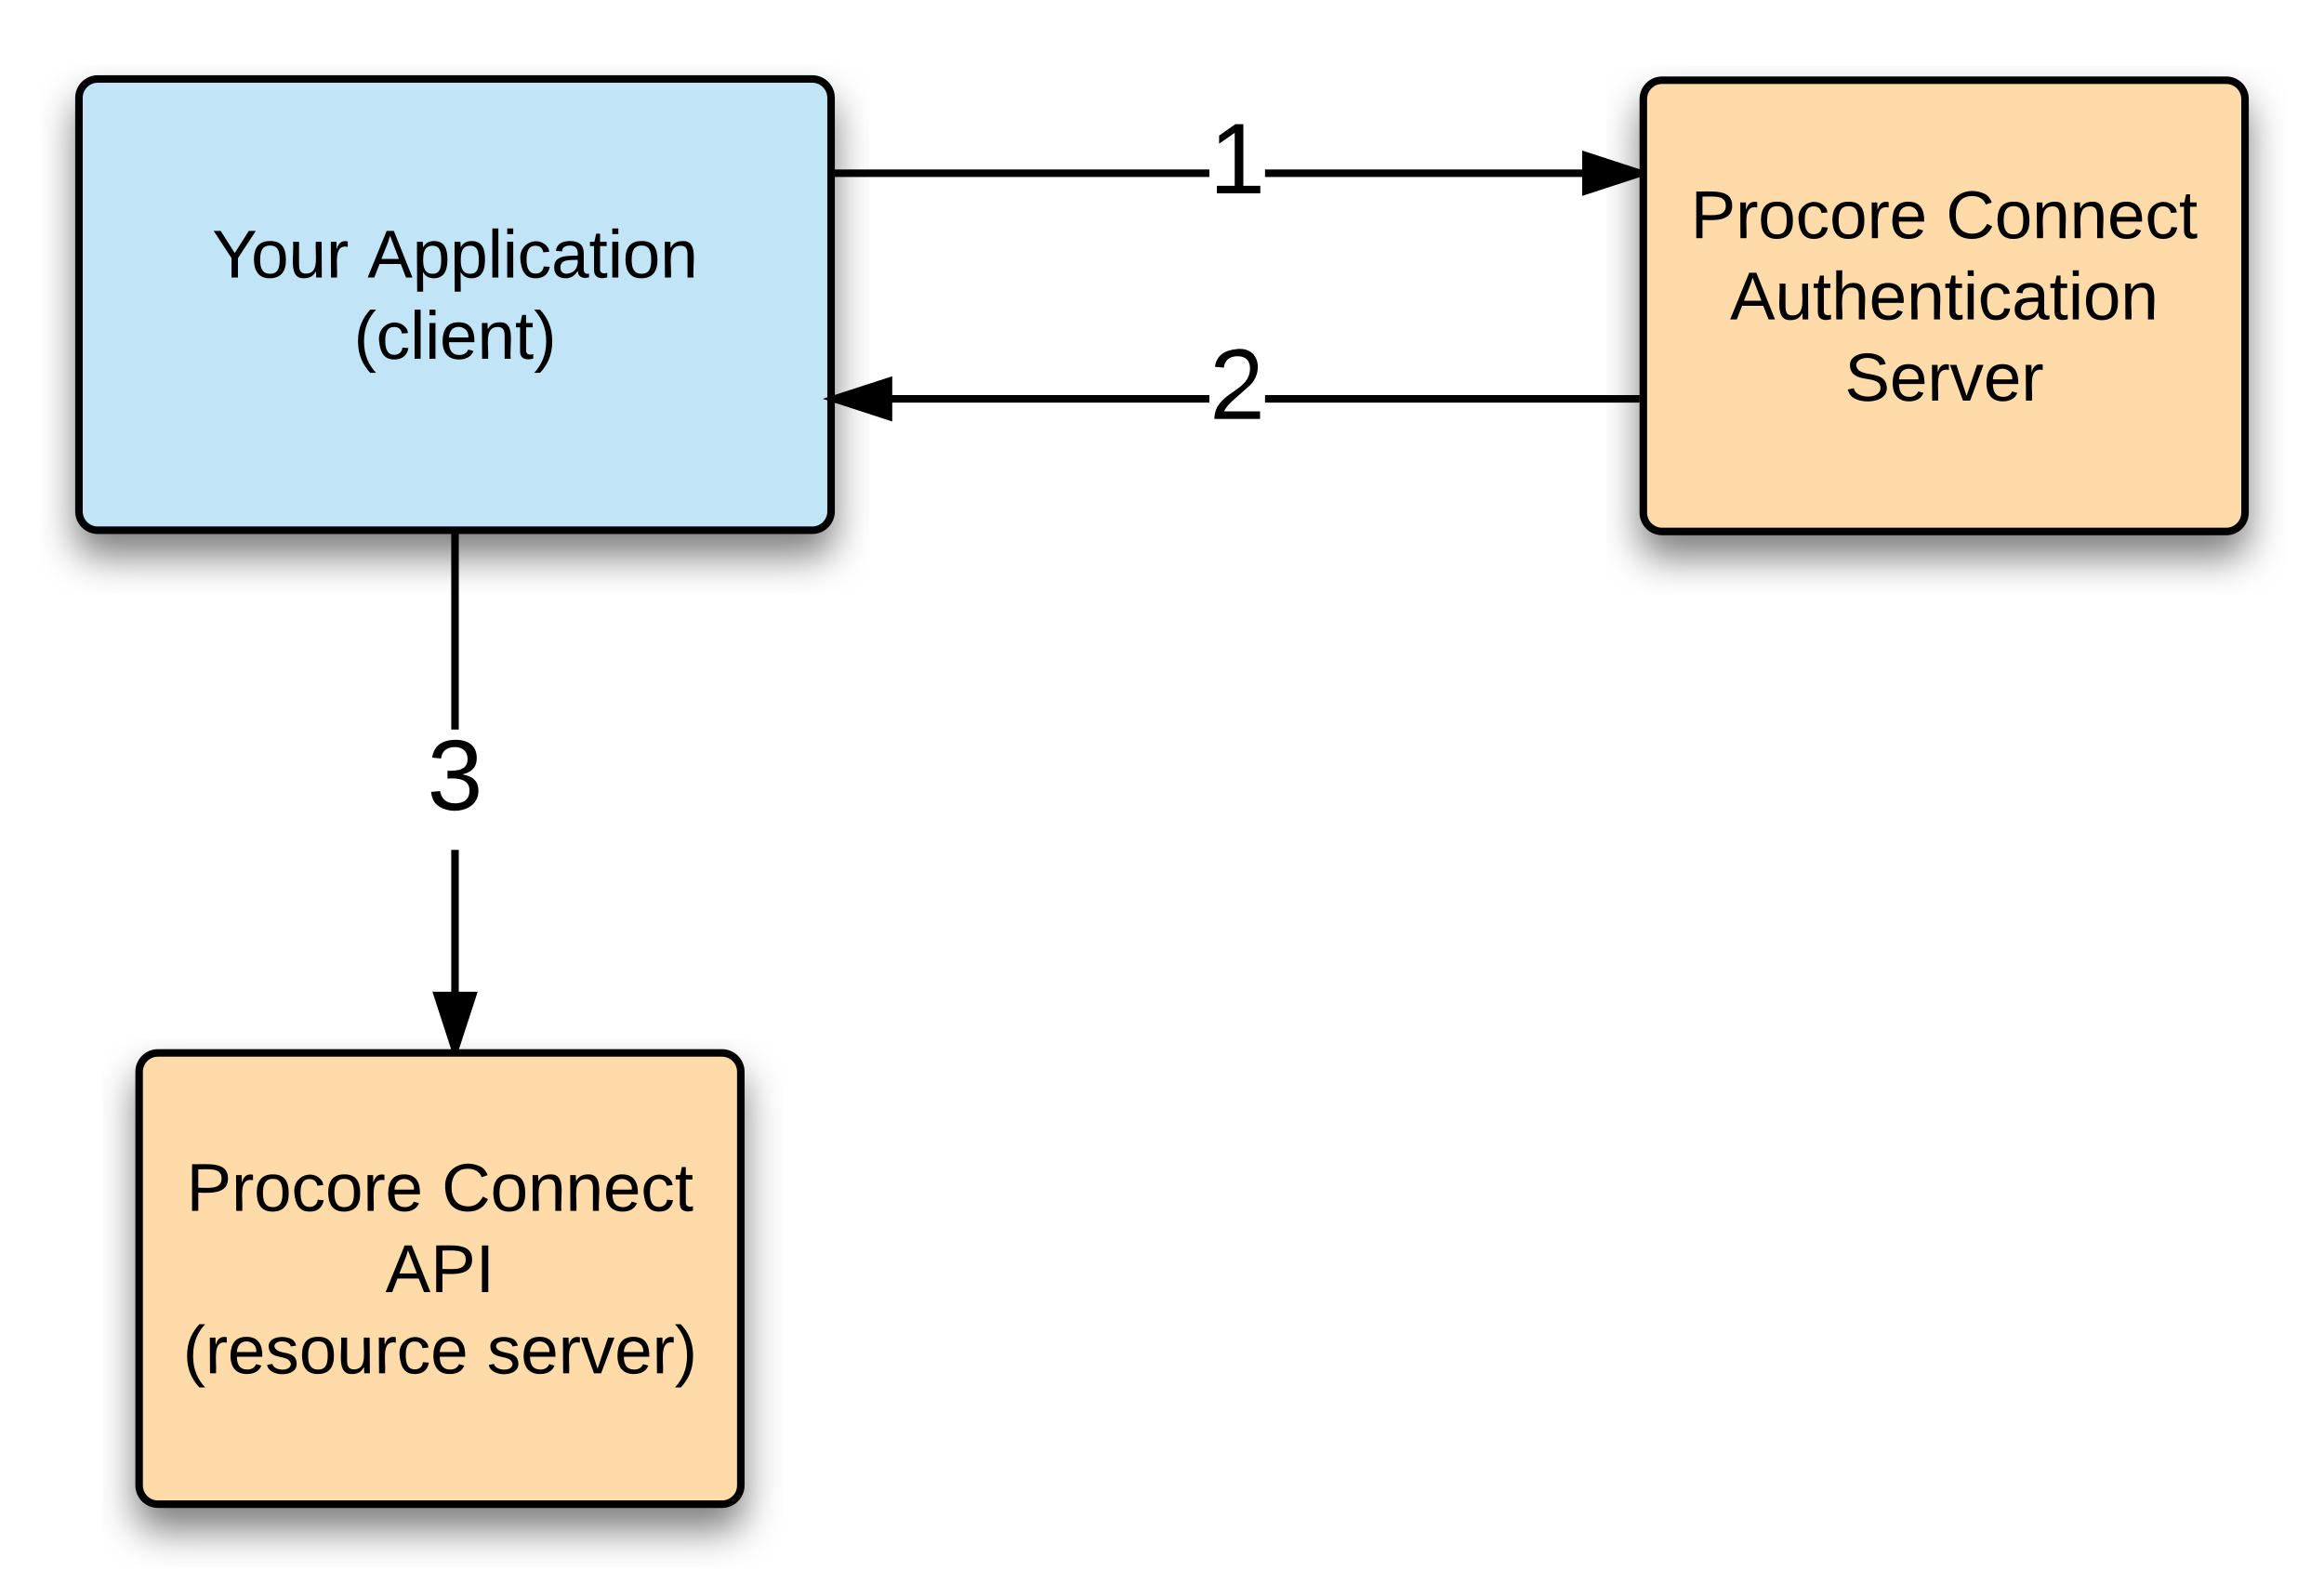
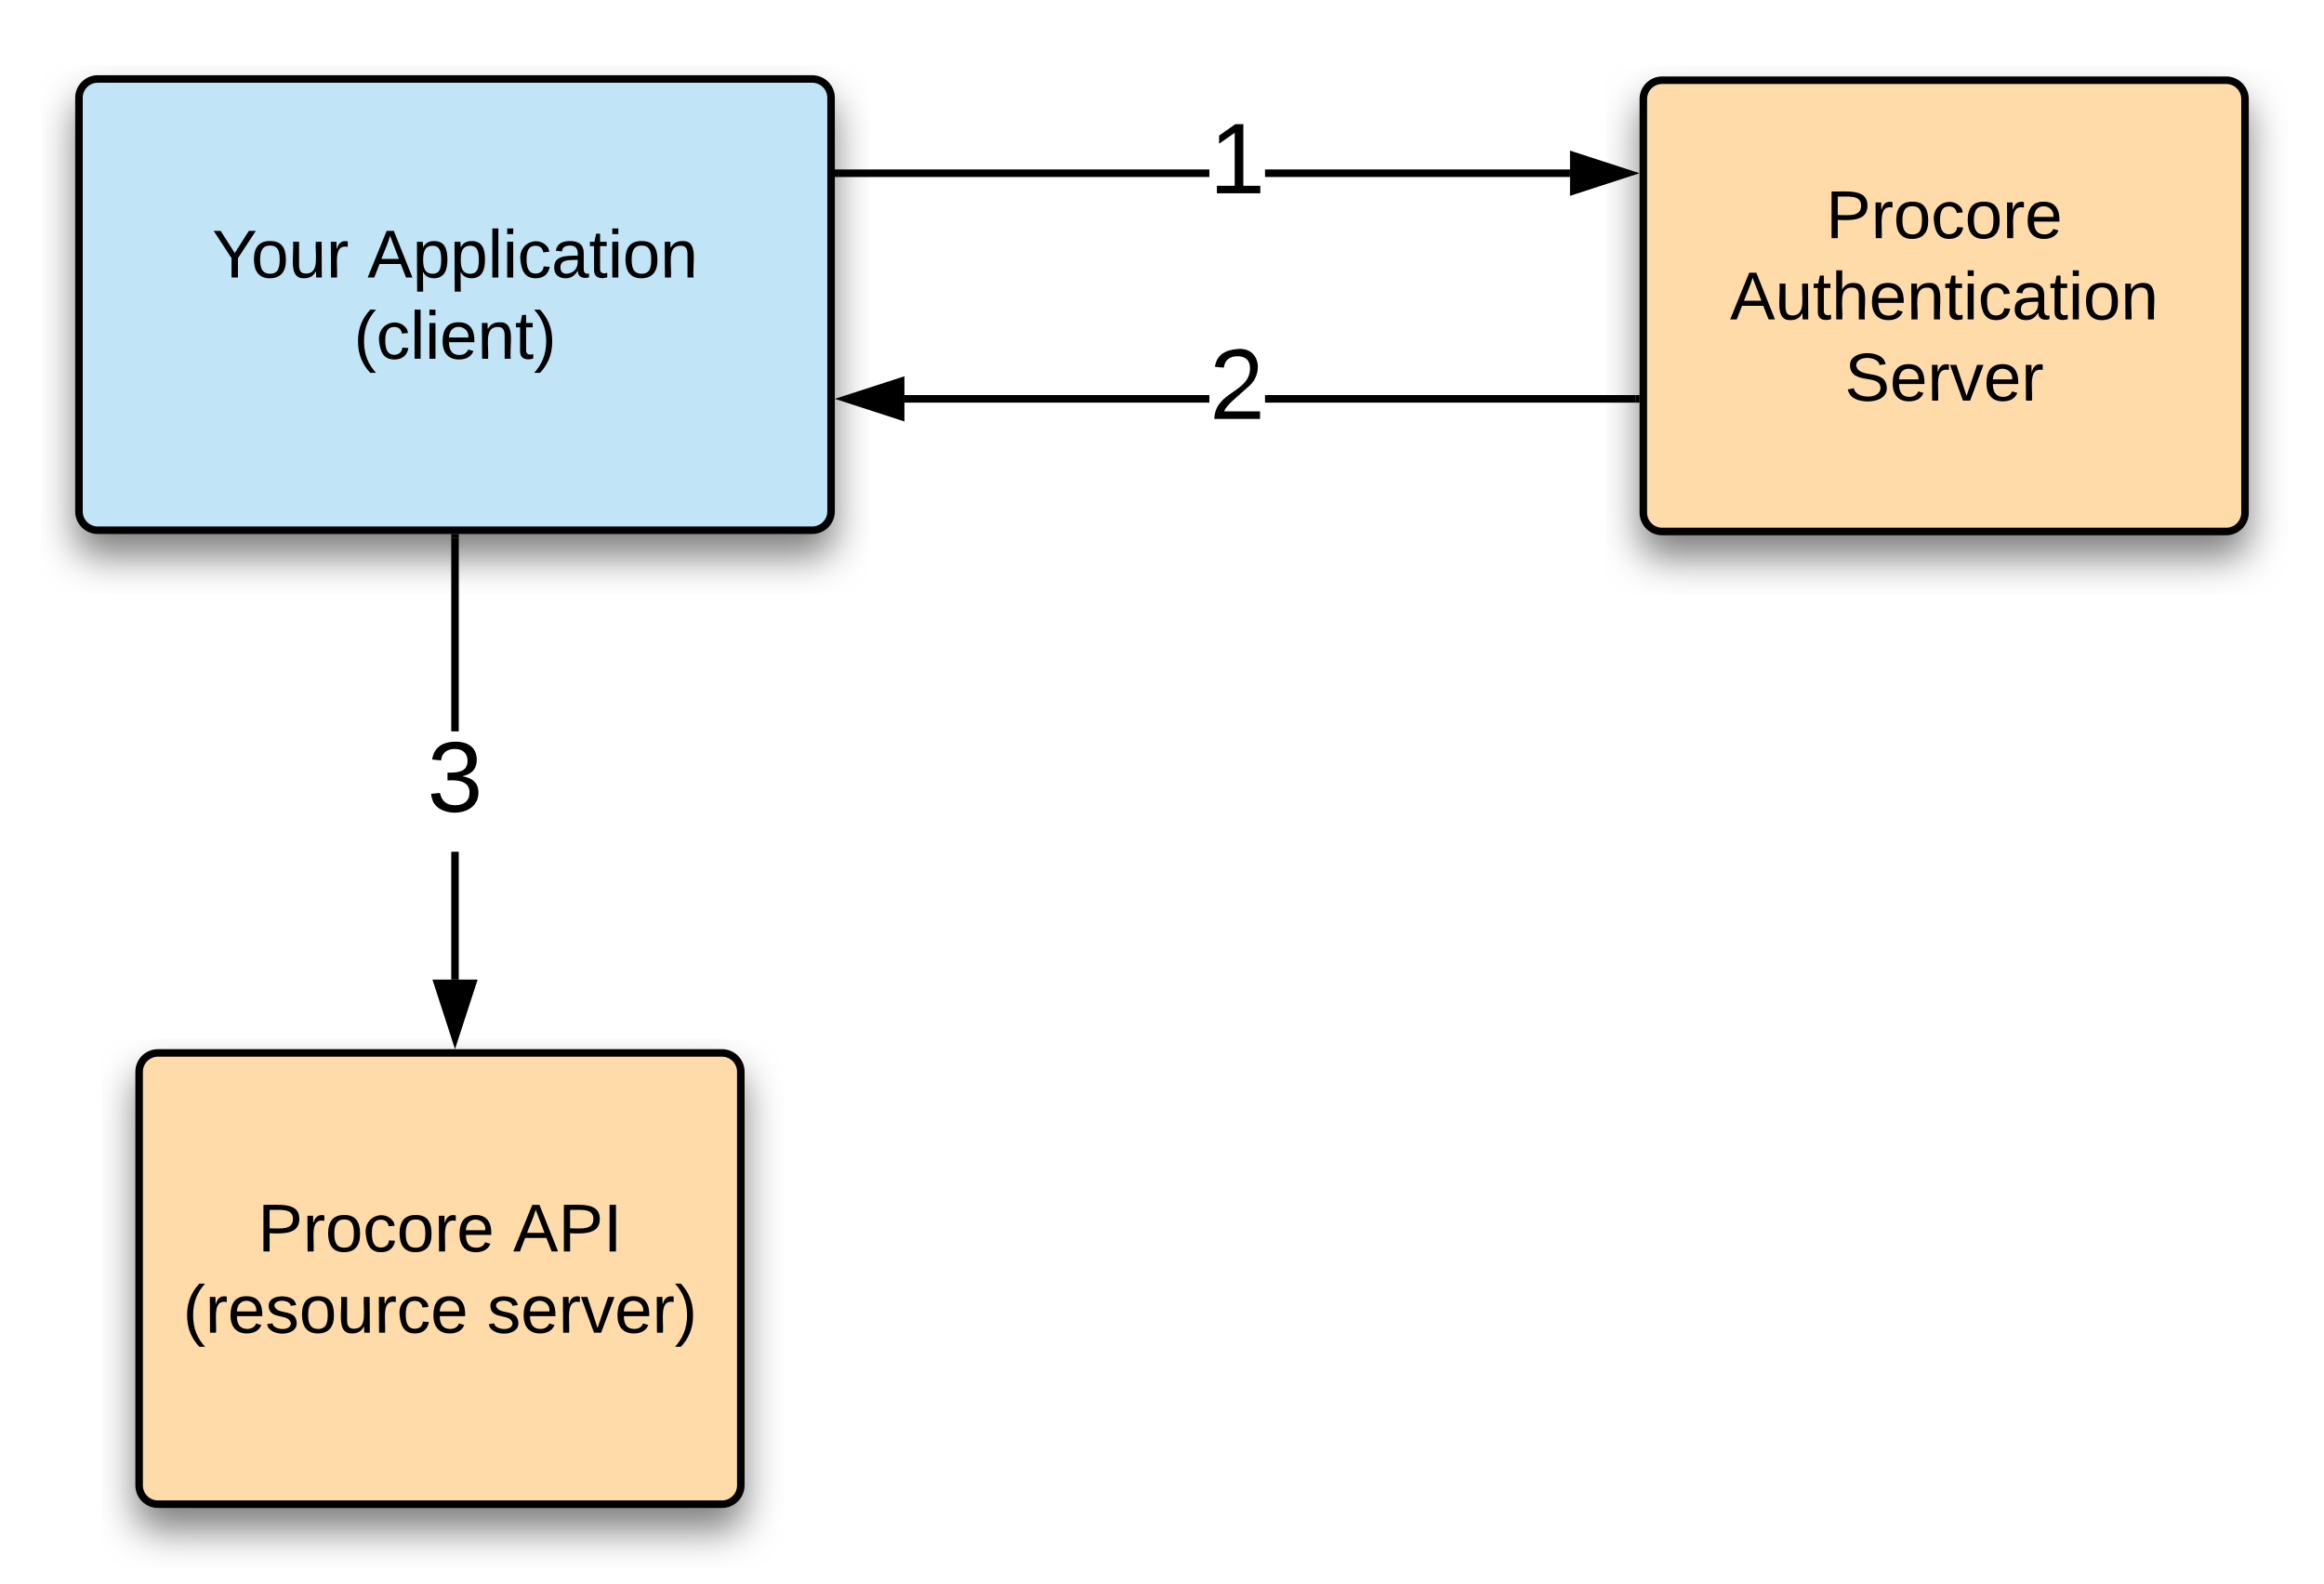
<svg xmlns="http://www.w3.org/2000/svg" xmlns:ns1="lucid" xmlns:xlink="http://www.w3.org/1999/xlink" width="618" height="421">
  <g transform="translate(-16.33333 -13.66667)" ns1:page-tab-id="0_0">
    <g filter="url(#a)">
      <path d="M37.33 39.67c0-2.76 2.24-5 5-5h190c2.76 0 5 2.24 5 5v110c0 2.76-2.24 5-5 5h-190c-2.76 0-5-2.24-5-5z" stroke="#000" stroke-width="2" fill="#c1e4f7" />
      <use xlink:href="#b" transform="matrix(1,0,0,1,42.33333,39.66667) translate(30.425 47.8)" />
      <use xlink:href="#c" transform="matrix(1,0,0,1,42.33333,39.66667) translate(71.725 47.8)" />
      <use xlink:href="#d" transform="matrix(1,0,0,1,42.33333,39.66667) translate(68.1 69.4)" />
    </g>
    <g filter="url(#e)">
      <path d="M453.33 40c0-2.76 2.24-5 5-5h150c2.76 0 5 2.24 5 5v110c0 2.76-2.24 5-5 5h-150c-2.76 0-5-2.24-5-5z" stroke="#000" stroke-width="2" fill="#ffdba9" />
-       <use xlink:href="#f" transform="matrix(1,0,0,1,458.3333,40) translate(7.575 37)" />
-       <use xlink:href="#g" transform="matrix(1,0,0,1,458.3333,40) translate(75.475 37)" />
-       <use xlink:href="#h" transform="matrix(1,0,0,1,458.3333,40) translate(18.05 58.6)" />
-       <use xlink:href="#i" transform="matrix(1,0,0,1,458.3333,40) translate(48.55 80.2)" />
+       <use xlink:href="#f" transform="matrix(1,0,0,1,458.3333,40) translate(43.55 37)" />
+       <use xlink:href="#g" transform="matrix(1,0,0,1,458.3333,40) translate(18.05 58.6)" />
+       <use xlink:href="#h" transform="matrix(1,0,0,1,458.3333,40) translate(48.55 80.2)" />
    </g>
-     <path d="M337.93 60.73h-99.6v-2h99.6zm114.4 0h-99.6v-2h99.6zM238.33 60.73h-1v-2h1z" />
-     <path d="M452.33 59.73l-14.26 4.64V55.1z" />
-     <path d="M453.33 59v1.46l-16.26 5.3V53.7zm-14.26 4l10.03-3.27-10.03-3.26z" />
-     <use xlink:href="#j" transform="matrix(1,0,0,1,337.9259,43.73333) translate(0 21.33333)" />
-     <path d="M337.93 120.73h-99.6v-2h99.6zm114.4 0h-99.6v-2h99.6z" />
-     <path d="M252.6 124.37l-14.27-4.64 14.27-4.63z" />
-     <path d="M253.6 125.75l-18.5-6.02 18.5-6zm-12.03-6.02L251.6 123v-6.53zM453.33 120.73h-1v-2h1z" />
-     <use xlink:href="#k" transform="matrix(1,0,0,1,337.9259,103.7333) translate(0 21.33333)" />
+     <path d="M337.93 60.73h-98.6v-2h98.6m95.9 2h-81.1v-2h81.1" />
+     <path d="M239.36 60.73h-1.03v-2h1.03M449.1 59.73l-14.27 4.64V55.1z" />
+     <path d="M452.33 59.73l-18.5 6.02V53.72m2 9.27l10.03-3.27-10.03-3.26" />
+     <use xlink:href="#i" transform="matrix(1,0,0,1,337.9259,43.73333) translate(0 21.33333)" />
+     <path d="M337.93 120.73h-81.1v-2h81.1m113.4 2h-98.6v-2h98.6M255.84 124.37l-14.27-4.64 14.27-4.63z" />
+     <path d="M256.84 125.75l-18.5-6.02 18.5-6m-12.03 6l10.04 3.26v-6.53M452.33 120.73h-1.02v-2h1.03" />
+     <use xlink:href="#j" transform="matrix(1,0,0,1,337.9259,103.7333) translate(0 21.33333)" />
    <g filter="url(#e)">
      <path d="M53.33 298.67c0-2.76 2.24-5 5-5h150c2.76 0 5 2.24 5 5v110c0 2.76-2.24 5-5 5h-150c-2.76 0-5-2.24-5-5z" stroke="#000" stroke-width="2" fill="#ffdba9" />
-       <use xlink:href="#f" transform="matrix(1,0,0,1,58.33333,298.6667) translate(7.575 37)" />
-       <use xlink:href="#g" transform="matrix(1,0,0,1,58.33333,298.6667) translate(75.475 37)" />
-       <use xlink:href="#l" transform="matrix(1,0,0,1,58.33333,298.6667) translate(60.5 58.6)" />
-       <use xlink:href="#m" transform="matrix(1,0,0,1,58.33333,298.6667) translate(6.65 80.2)" />
-       <use xlink:href="#n" transform="matrix(1,0,0,1,58.33333,298.6667) translate(87.5 80.2)" />
+       <use xlink:href="#k" transform="matrix(1,0,0,1,58.33333,298.6667) translate(26.55 47.8)" />
+       <use xlink:href="#l" transform="matrix(1,0,0,1,58.33333,298.6667) translate(94.45 47.8)" />
+       <use xlink:href="#m" transform="matrix(1,0,0,1,58.33333,298.6667) translate(6.65 69.4)" />
+       <use xlink:href="#n" transform="matrix(1,0,0,1,58.33333,298.6667) translate(87.5 69.4)" />
    </g>
-     <path d="M138.33 292.67h-2v-53h2zm0-85h-2v-53h2z" />
-     <path d="M137.33 292.67l-4.63-14.27h9.27z" />
-     <path d="M138.06 293.67h-1.45l-5.28-16.27h12.03zm-4-14.27l3.27 10.03 3.26-10.03zM138.33 154.67h-2 2z" />
-     <use xlink:href="#o" transform="matrix(1,0,0,1,129.9259,207.6667) translate(0 21.33333)" />
+     <path d="M138.33 274.16h-2v-34h2m0-32h-2v-51.5h2M137.33 289.43l-4.63-14.27h9.27z" />
+     <path d="M137.33 292.67l-6-18.5h12.02m-9.28 2l3.26 10.02 3.26-10.04M138.33 156.7h-2v-1.03h2" />
+     <use xlink:href="#o" transform="matrix(1,0,0,1,129.9259,208.1667) translate(0 21.33333)" />
    <defs>
      <path d="M137-103V0h-34v-103L8-248h37l75 118 75-118h37" id="p" />
      <path d="M100-194c62-1 85 37 85 99 1 63-27 99-86 99S16-35 15-95c0-66 28-99 85-99zM99-20c44 1 53-31 53-75 0-43-8-75-51-75s-53 32-53 75 10 74 51 75" id="q" />
      <path d="M84 4C-5 8 30-112 23-190h32v120c0 31 7 50 39 49 72-2 45-101 50-169h31l1 190h-30c-1-10 1-25-2-33-11 22-28 36-60 37" id="r" />
      <path d="M114-163C36-179 61-72 57 0H25l-1-190h30c1 12-1 29 2 39 6-27 23-49 58-41v29" id="s" />
      <g id="b">
        <use transform="matrix(0.05,0,0,0.05,0,0)" xlink:href="#p" />
        <use transform="matrix(0.05,0,0,0.05,10.35,0)" xlink:href="#q" />
        <use transform="matrix(0.05,0,0,0.05,20.35,0)" xlink:href="#r" />
        <use transform="matrix(0.05,0,0,0.05,30.35,0)" xlink:href="#s" />
      </g>
      <path d="M205 0l-28-72H64L36 0H1l101-248h38L239 0h-34zm-38-99l-47-123c-12 45-31 82-46 123h93" id="t" />
      <path d="M115-194c55 1 70 41 70 98S169 2 115 4C84 4 66-9 55-30l1 105H24l-1-265h31l2 30c10-21 28-34 59-34zm-8 174c40 0 45-34 45-75s-6-73-45-74c-42 0-51 32-51 76 0 43 10 73 51 73" id="u" />
      <path d="M24 0v-261h32V0H24" id="v" />
      <path d="M24-231v-30h32v30H24zM24 0v-190h32V0H24" id="w" />
      <path d="M96-169c-40 0-48 33-48 73s9 75 48 75c24 0 41-14 43-38l32 2c-6 37-31 61-74 61-59 0-76-41-82-99-10-93 101-131 147-64 4 7 5 14 7 22l-32 3c-4-21-16-35-41-35" id="x" />
      <path d="M141-36C126-15 110 5 73 4 37 3 15-17 15-53c-1-64 63-63 125-63 3-35-9-54-41-54-24 1-41 7-42 31l-33-3c5-37 33-52 76-52 45 0 72 20 72 64v82c-1 20 7 32 28 27v20c-31 9-61-2-59-35zM48-53c0 20 12 33 32 33 41-3 63-29 60-74-43 2-92-5-92 41" id="y" />
      <path d="M59-47c-2 24 18 29 38 22v24C64 9 27 4 27-40v-127H5v-23h24l9-43h21v43h35v23H59v120" id="z" />
      <path d="M117-194c89-4 53 116 60 194h-32v-121c0-31-8-49-39-48C34-167 62-67 57 0H25l-1-190h30c1 10-1 24 2 32 11-22 29-35 61-36" id="A" />
      <g id="c">
        <use transform="matrix(0.05,0,0,0.05,0,0)" xlink:href="#t" />
        <use transform="matrix(0.05,0,0,0.05,12,0)" xlink:href="#u" />
        <use transform="matrix(0.05,0,0,0.05,22,0)" xlink:href="#u" />
        <use transform="matrix(0.05,0,0,0.05,32,0)" xlink:href="#v" />
        <use transform="matrix(0.05,0,0,0.05,35.95,0)" xlink:href="#w" />
        <use transform="matrix(0.05,0,0,0.05,39.9,0)" xlink:href="#x" />
        <use transform="matrix(0.05,0,0,0.05,48.9,0)" xlink:href="#y" />
        <use transform="matrix(0.05,0,0,0.05,58.9,0)" xlink:href="#z" />
        <use transform="matrix(0.05,0,0,0.05,63.9,0)" xlink:href="#w" />
        <use transform="matrix(0.05,0,0,0.05,67.85,0)" xlink:href="#q" />
        <use transform="matrix(0.05,0,0,0.05,77.85,0)" xlink:href="#A" />
      </g>
      <path d="M87 75C49 33 22-17 22-94c0-76 28-126 65-167h31c-38 41-64 92-64 168S80 34 118 75H87" id="B" />
      <path d="M100-194c63 0 86 42 84 106H49c0 40 14 67 53 68 26 1 43-12 49-29l28 8c-11 28-37 45-77 45C44 4 14-33 15-96c1-61 26-98 85-98zm52 81c6-60-76-77-97-28-3 7-6 17-6 28h103" id="C" />
      <path d="M33-261c38 41 65 92 65 168S71 34 33 75H2C39 34 66-17 66-93S39-220 2-261h31" id="D" />
      <g id="d">
        <use transform="matrix(0.05,0,0,0.05,0,0)" xlink:href="#B" />
        <use transform="matrix(0.05,0,0,0.05,5.95,0)" xlink:href="#x" />
        <use transform="matrix(0.05,0,0,0.05,14.95,0)" xlink:href="#v" />
        <use transform="matrix(0.05,0,0,0.05,18.9,0)" xlink:href="#w" />
        <use transform="matrix(0.05,0,0,0.05,22.85,0)" xlink:href="#C" />
        <use transform="matrix(0.05,0,0,0.05,32.85,0)" xlink:href="#A" />
        <use transform="matrix(0.05,0,0,0.05,42.85,0)" xlink:href="#z" />
        <use transform="matrix(0.05,0,0,0.05,47.85,0)" xlink:href="#D" />
      </g>
      <filter id="a" filterUnits="objectBoundingBox" x="-.05" y="-.03" width="1.1" height="1.17">
        <feOffset result="offOut" in="SourceAlpha" dy="6" />
        <feGaussianBlur result="blurOut" in="offOut" stdDeviation="5" />
        <feColorMatrix result="colorOut" in="blurOut" values="0 0 0 0 0 0 0 0 0 0 0 0 0 0 0 0 0 0 0.502 0" />
        <feBlend in="SourceGraphic" in2="colorOut" />
      </filter>
      <path d="M30-248c87 1 191-15 191 75 0 78-77 80-158 76V0H30v-248zm33 125c57 0 124 11 124-50 0-59-68-47-124-48v98" id="E" />
      <g id="f">
        <use transform="matrix(0.05,0,0,0.05,0,0)" xlink:href="#E" />
        <use transform="matrix(0.05,0,0,0.05,12,0)" xlink:href="#s" />
        <use transform="matrix(0.05,0,0,0.05,17.95,0)" xlink:href="#q" />
        <use transform="matrix(0.05,0,0,0.05,27.95,0)" xlink:href="#x" />
        <use transform="matrix(0.05,0,0,0.05,36.95,0)" xlink:href="#q" />
        <use transform="matrix(0.05,0,0,0.05,46.95,0)" xlink:href="#s" />
        <use transform="matrix(0.05,0,0,0.05,52.9,0)" xlink:href="#C" />
      </g>
-       <path d="M212-179c-10-28-35-45-73-45-59 0-87 40-87 99 0 60 29 101 89 101 43 0 62-24 78-52l27 14C228-24 195 4 139 4 59 4 22-46 18-125c-6-104 99-153 187-111 19 9 31 26 39 46" id="F" />
+       <path d="M106-169C34-169 62-67 57 0H25v-261h32l-1 103c12-21 28-36 61-36 89 0 53 116 60 194h-32v-121c2-32-8-49-39-48" id="F" />
      <g id="g">
-         <use transform="matrix(0.05,0,0,0.05,0,0)" xlink:href="#F" />
-         <use transform="matrix(0.05,0,0,0.05,12.95,0)" xlink:href="#q" />
-         <use transform="matrix(0.05,0,0,0.05,22.95,0)" xlink:href="#A" />
-         <use transform="matrix(0.05,0,0,0.05,32.95,0)" xlink:href="#A" />
-         <use transform="matrix(0.05,0,0,0.05,42.95,0)" xlink:href="#C" />
-         <use transform="matrix(0.05,0,0,0.05,52.95,0)" xlink:href="#x" />
-         <use transform="matrix(0.05,0,0,0.05,61.95,0)" xlink:href="#z" />
-       </g>
-       <path d="M106-169C34-169 62-67 57 0H25v-261h32l-1 103c12-21 28-36 61-36 89 0 53 116 60 194h-32v-121c2-32-8-49-39-48" id="G" />
-       <g id="h">
        <use transform="matrix(0.05,0,0,0.05,0,0)" xlink:href="#t" />
        <use transform="matrix(0.05,0,0,0.05,12,0)" xlink:href="#r" />
        <use transform="matrix(0.05,0,0,0.05,22,0)" xlink:href="#z" />
-         <use transform="matrix(0.05,0,0,0.05,27,0)" xlink:href="#G" />
+         <use transform="matrix(0.05,0,0,0.05,27,0)" xlink:href="#F" />
        <use transform="matrix(0.05,0,0,0.05,37,0)" xlink:href="#C" />
        <use transform="matrix(0.05,0,0,0.05,47,0)" xlink:href="#A" />
        <use transform="matrix(0.05,0,0,0.05,57,0)" xlink:href="#z" />
        <use transform="matrix(0.05,0,0,0.05,62,0)" xlink:href="#w" />
        <use transform="matrix(0.05,0,0,0.05,65.95,0)" xlink:href="#x" />
        <use transform="matrix(0.05,0,0,0.05,74.95,0)" xlink:href="#y" />
        <use transform="matrix(0.05,0,0,0.05,84.95,0)" xlink:href="#z" />
        <use transform="matrix(0.05,0,0,0.05,89.95,0)" xlink:href="#w" />
        <use transform="matrix(0.05,0,0,0.05,93.9,0)" xlink:href="#q" />
        <use transform="matrix(0.05,0,0,0.05,103.9,0)" xlink:href="#A" />
      </g>
-       <path d="M185-189c-5-48-123-54-124 2 14 75 158 14 163 119 3 78-121 87-175 55-17-10-28-26-33-46l33-7c5 56 141 63 141-1 0-78-155-14-162-118-5-82 145-84 179-34 5 7 8 16 11 25" id="H" />
-       <path d="M108 0H70L1-190h34L89-25l56-165h34" id="I" />
-       <g id="i">
-         <use transform="matrix(0.05,0,0,0.05,0,0)" xlink:href="#H" />
+       <path d="M185-189c-5-48-123-54-124 2 14 75 158 14 163 119 3 78-121 87-175 55-17-10-28-26-33-46l33-7c5 56 141 63 141-1 0-78-155-14-162-118-5-82 145-84 179-34 5 7 8 16 11 25" id="G" />
+       <path d="M108 0H70L1-190h34L89-25l56-165h34" id="H" />
+       <g id="h">
+         <use transform="matrix(0.05,0,0,0.05,0,0)" xlink:href="#G" />
        <use transform="matrix(0.05,0,0,0.05,12,0)" xlink:href="#C" />
        <use transform="matrix(0.05,0,0,0.05,22,0)" xlink:href="#s" />
-         <use transform="matrix(0.05,0,0,0.05,27.95,0)" xlink:href="#I" />
+         <use transform="matrix(0.05,0,0,0.05,27.95,0)" xlink:href="#H" />
        <use transform="matrix(0.05,0,0,0.05,36.95,0)" xlink:href="#C" />
        <use transform="matrix(0.05,0,0,0.05,46.95,0)" xlink:href="#s" />
      </g>
      <filter id="e" filterUnits="objectBoundingBox" x="-.06" y="-.03" width="1.13" height="1.17">
        <feOffset result="offOut" in="SourceAlpha" dy="6" />
        <feGaussianBlur result="blurOut" in="offOut" stdDeviation="5" />
        <feColorMatrix result="colorOut" in="blurOut" values="0 0 0 0 0 0 0 0 0 0 0 0 0 0 0 0 0 0 0.502 0" />
        <feBlend in="SourceGraphic" in2="colorOut" />
      </filter>
-       <path d="M27 0v-27h64v-190l-56 39v-29l58-41h29v221h61V0H27" id="J" />
+       <path d="M27 0v-27h64v-190l-56 39v-29l58-41h29v221h61V0H27" id="I" />
+       <use transform="matrix(0.07407407,0,0,0.07407407,0,0)" xlink:href="#I" id="i" />
+       <path d="M101-251c82-7 93 87 43 132L82-64C71-53 59-42 53-27h129V0H18c2-99 128-94 128-182 0-28-16-43-45-43s-46 15-49 41l-32-3c6-41 34-60 81-64" id="J" />
      <use transform="matrix(0.07407407,0,0,0.07407407,0,0)" xlink:href="#J" id="j" />
-       <path d="M101-251c82-7 93 87 43 132L82-64C71-53 59-42 53-27h129V0H18c2-99 128-94 128-182 0-28-16-43-45-43s-46 15-49 41l-32-3c6-41 34-60 81-64" id="K" />
-       <use transform="matrix(0.07407407,0,0,0.07407407,0,0)" xlink:href="#K" id="k" />
-       <path d="M33 0v-248h34V0H33" id="L" />
+       <g id="k">
+         <use transform="matrix(0.05,0,0,0.05,0,0)" xlink:href="#E" />
+         <use transform="matrix(0.05,0,0,0.05,12,0)" xlink:href="#s" />
+         <use transform="matrix(0.05,0,0,0.05,17.95,0)" xlink:href="#q" />
+         <use transform="matrix(0.05,0,0,0.05,27.95,0)" xlink:href="#x" />
+         <use transform="matrix(0.05,0,0,0.05,36.95,0)" xlink:href="#q" />
+         <use transform="matrix(0.05,0,0,0.05,46.95,0)" xlink:href="#s" />
+         <use transform="matrix(0.05,0,0,0.05,52.9,0)" xlink:href="#C" />
+       </g>
+       <path d="M33 0v-248h34V0H33" id="K" />
      <g id="l">
        <use transform="matrix(0.05,0,0,0.05,0,0)" xlink:href="#t" />
        <use transform="matrix(0.05,0,0,0.05,12,0)" xlink:href="#E" />
-         <use transform="matrix(0.05,0,0,0.05,24,0)" xlink:href="#L" />
+         <use transform="matrix(0.05,0,0,0.05,24,0)" xlink:href="#K" />
      </g>
-       <path d="M135-143c-3-34-86-38-87 0 15 53 115 12 119 90S17 21 10-45l28-5c4 36 97 45 98 0-10-56-113-15-118-90-4-57 82-63 122-42 12 7 21 19 24 35" id="M" />
+       <path d="M135-143c-3-34-86-38-87 0 15 53 115 12 119 90S17 21 10-45l28-5c4 36 97 45 98 0-10-56-113-15-118-90-4-57 82-63 122-42 12 7 21 19 24 35" id="L" />
      <g id="m">
        <use transform="matrix(0.05,0,0,0.05,0,0)" xlink:href="#B" />
        <use transform="matrix(0.05,0,0,0.05,5.95,0)" xlink:href="#s" />
        <use transform="matrix(0.05,0,0,0.05,11.9,0)" xlink:href="#C" />
-         <use transform="matrix(0.05,0,0,0.05,21.9,0)" xlink:href="#M" />
+         <use transform="matrix(0.05,0,0,0.05,21.9,0)" xlink:href="#L" />
        <use transform="matrix(0.05,0,0,0.05,30.9,0)" xlink:href="#q" />
        <use transform="matrix(0.05,0,0,0.05,40.9,0)" xlink:href="#r" />
        <use transform="matrix(0.05,0,0,0.05,50.9,0)" xlink:href="#s" />
        <use transform="matrix(0.05,0,0,0.05,56.85,0)" xlink:href="#x" />
        <use transform="matrix(0.05,0,0,0.05,65.85,0)" xlink:href="#C" />
      </g>
      <g id="n">
-         <use transform="matrix(0.05,0,0,0.05,0,0)" xlink:href="#M" />
+         <use transform="matrix(0.05,0,0,0.05,0,0)" xlink:href="#L" />
        <use transform="matrix(0.05,0,0,0.05,9,0)" xlink:href="#C" />
        <use transform="matrix(0.05,0,0,0.05,19,0)" xlink:href="#s" />
-         <use transform="matrix(0.05,0,0,0.05,24.95,0)" xlink:href="#I" />
+         <use transform="matrix(0.05,0,0,0.05,24.95,0)" xlink:href="#H" />
        <use transform="matrix(0.05,0,0,0.05,33.95,0)" xlink:href="#C" />
        <use transform="matrix(0.05,0,0,0.05,43.95,0)" xlink:href="#s" />
        <use transform="matrix(0.05,0,0,0.05,49.9,0)" xlink:href="#D" />
      </g>
-       <path d="M126-127c33 6 58 20 58 59 0 88-139 92-164 29-3-8-5-16-6-25l32-3c6 27 21 44 54 44 32 0 52-15 52-46 0-38-36-46-79-43v-28c39 1 72-4 72-42 0-27-17-43-46-43-28 0-47 15-49 41l-32-3c6-42 35-63 81-64 48-1 79 21 79 65 0 36-21 52-52 59" id="N" />
-       <use transform="matrix(0.07407407,0,0,0.07407407,0,0)" xlink:href="#N" id="o" />
+       <path d="M126-127c33 6 58 20 58 59 0 88-139 92-164 29-3-8-5-16-6-25l32-3c6 27 21 44 54 44 32 0 52-15 52-46 0-38-36-46-79-43v-28c39 1 72-4 72-42 0-27-17-43-46-43-28 0-47 15-49 41l-32-3c6-42 35-63 81-64 48-1 79 21 79 65 0 36-21 52-52 59" id="M" />
+       <use transform="matrix(0.07407407,0,0,0.07407407,0,0)" xlink:href="#M" id="o" />
    </defs>
  </g>
</svg>
